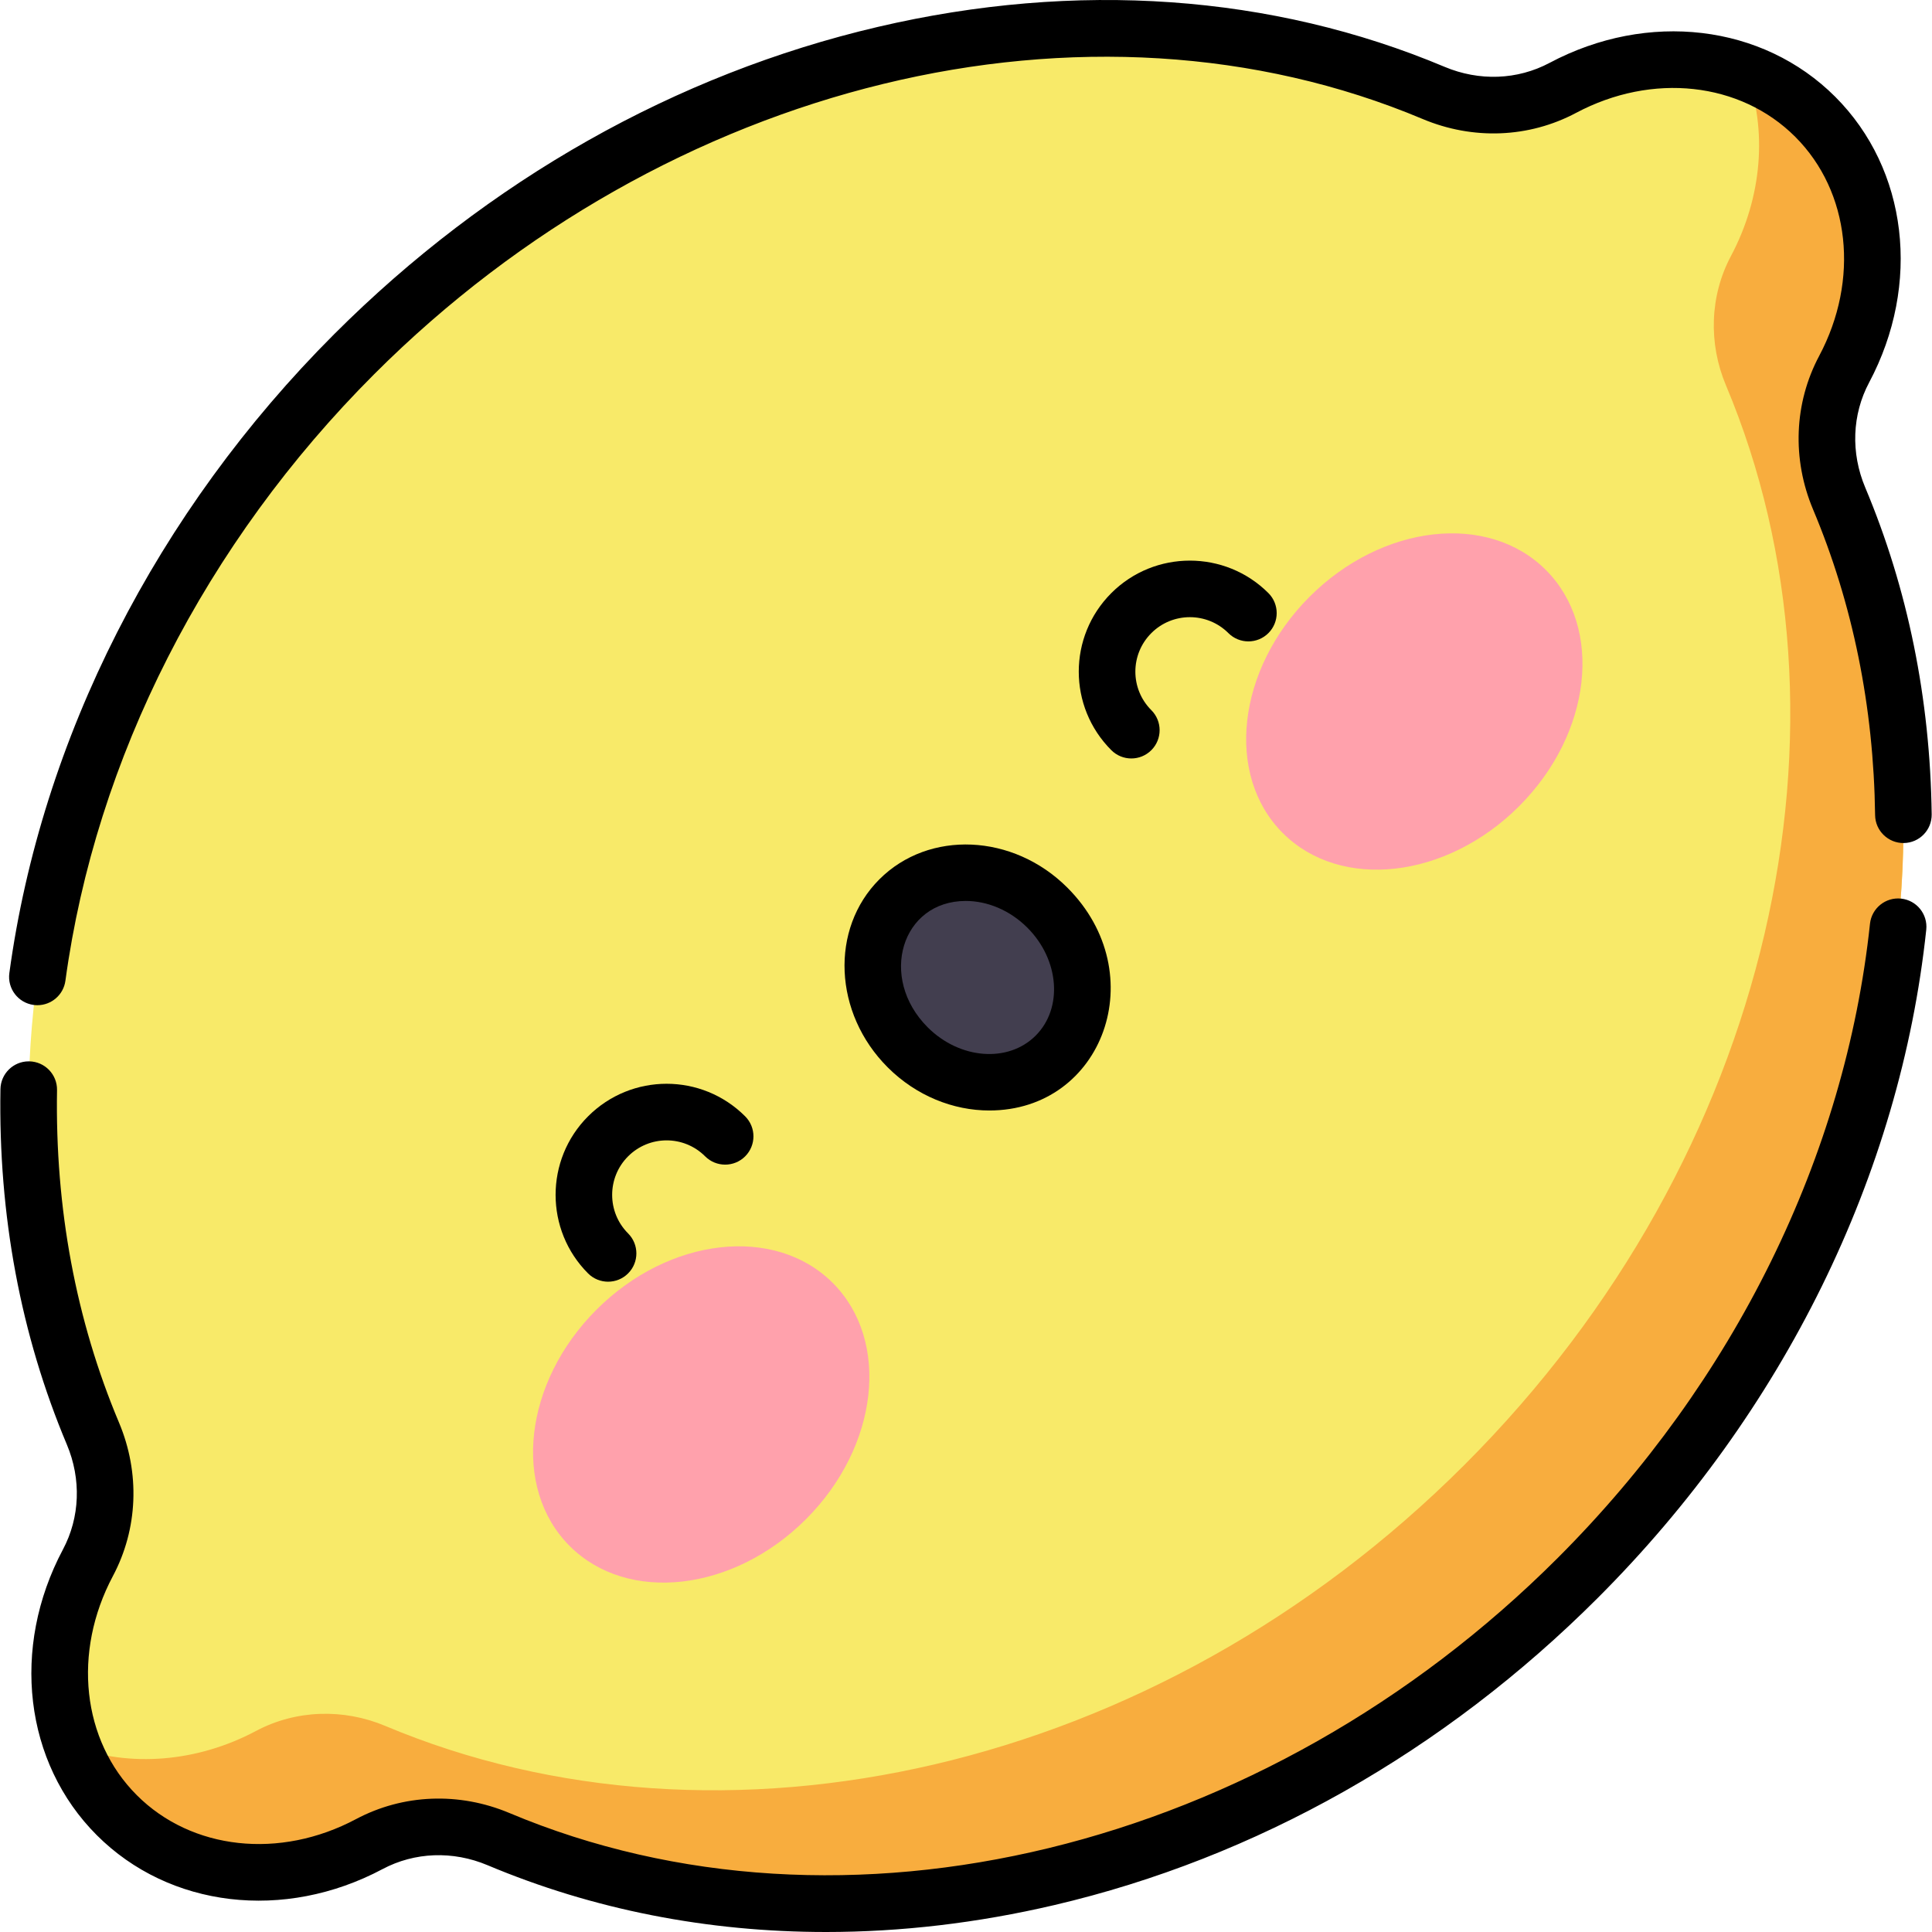
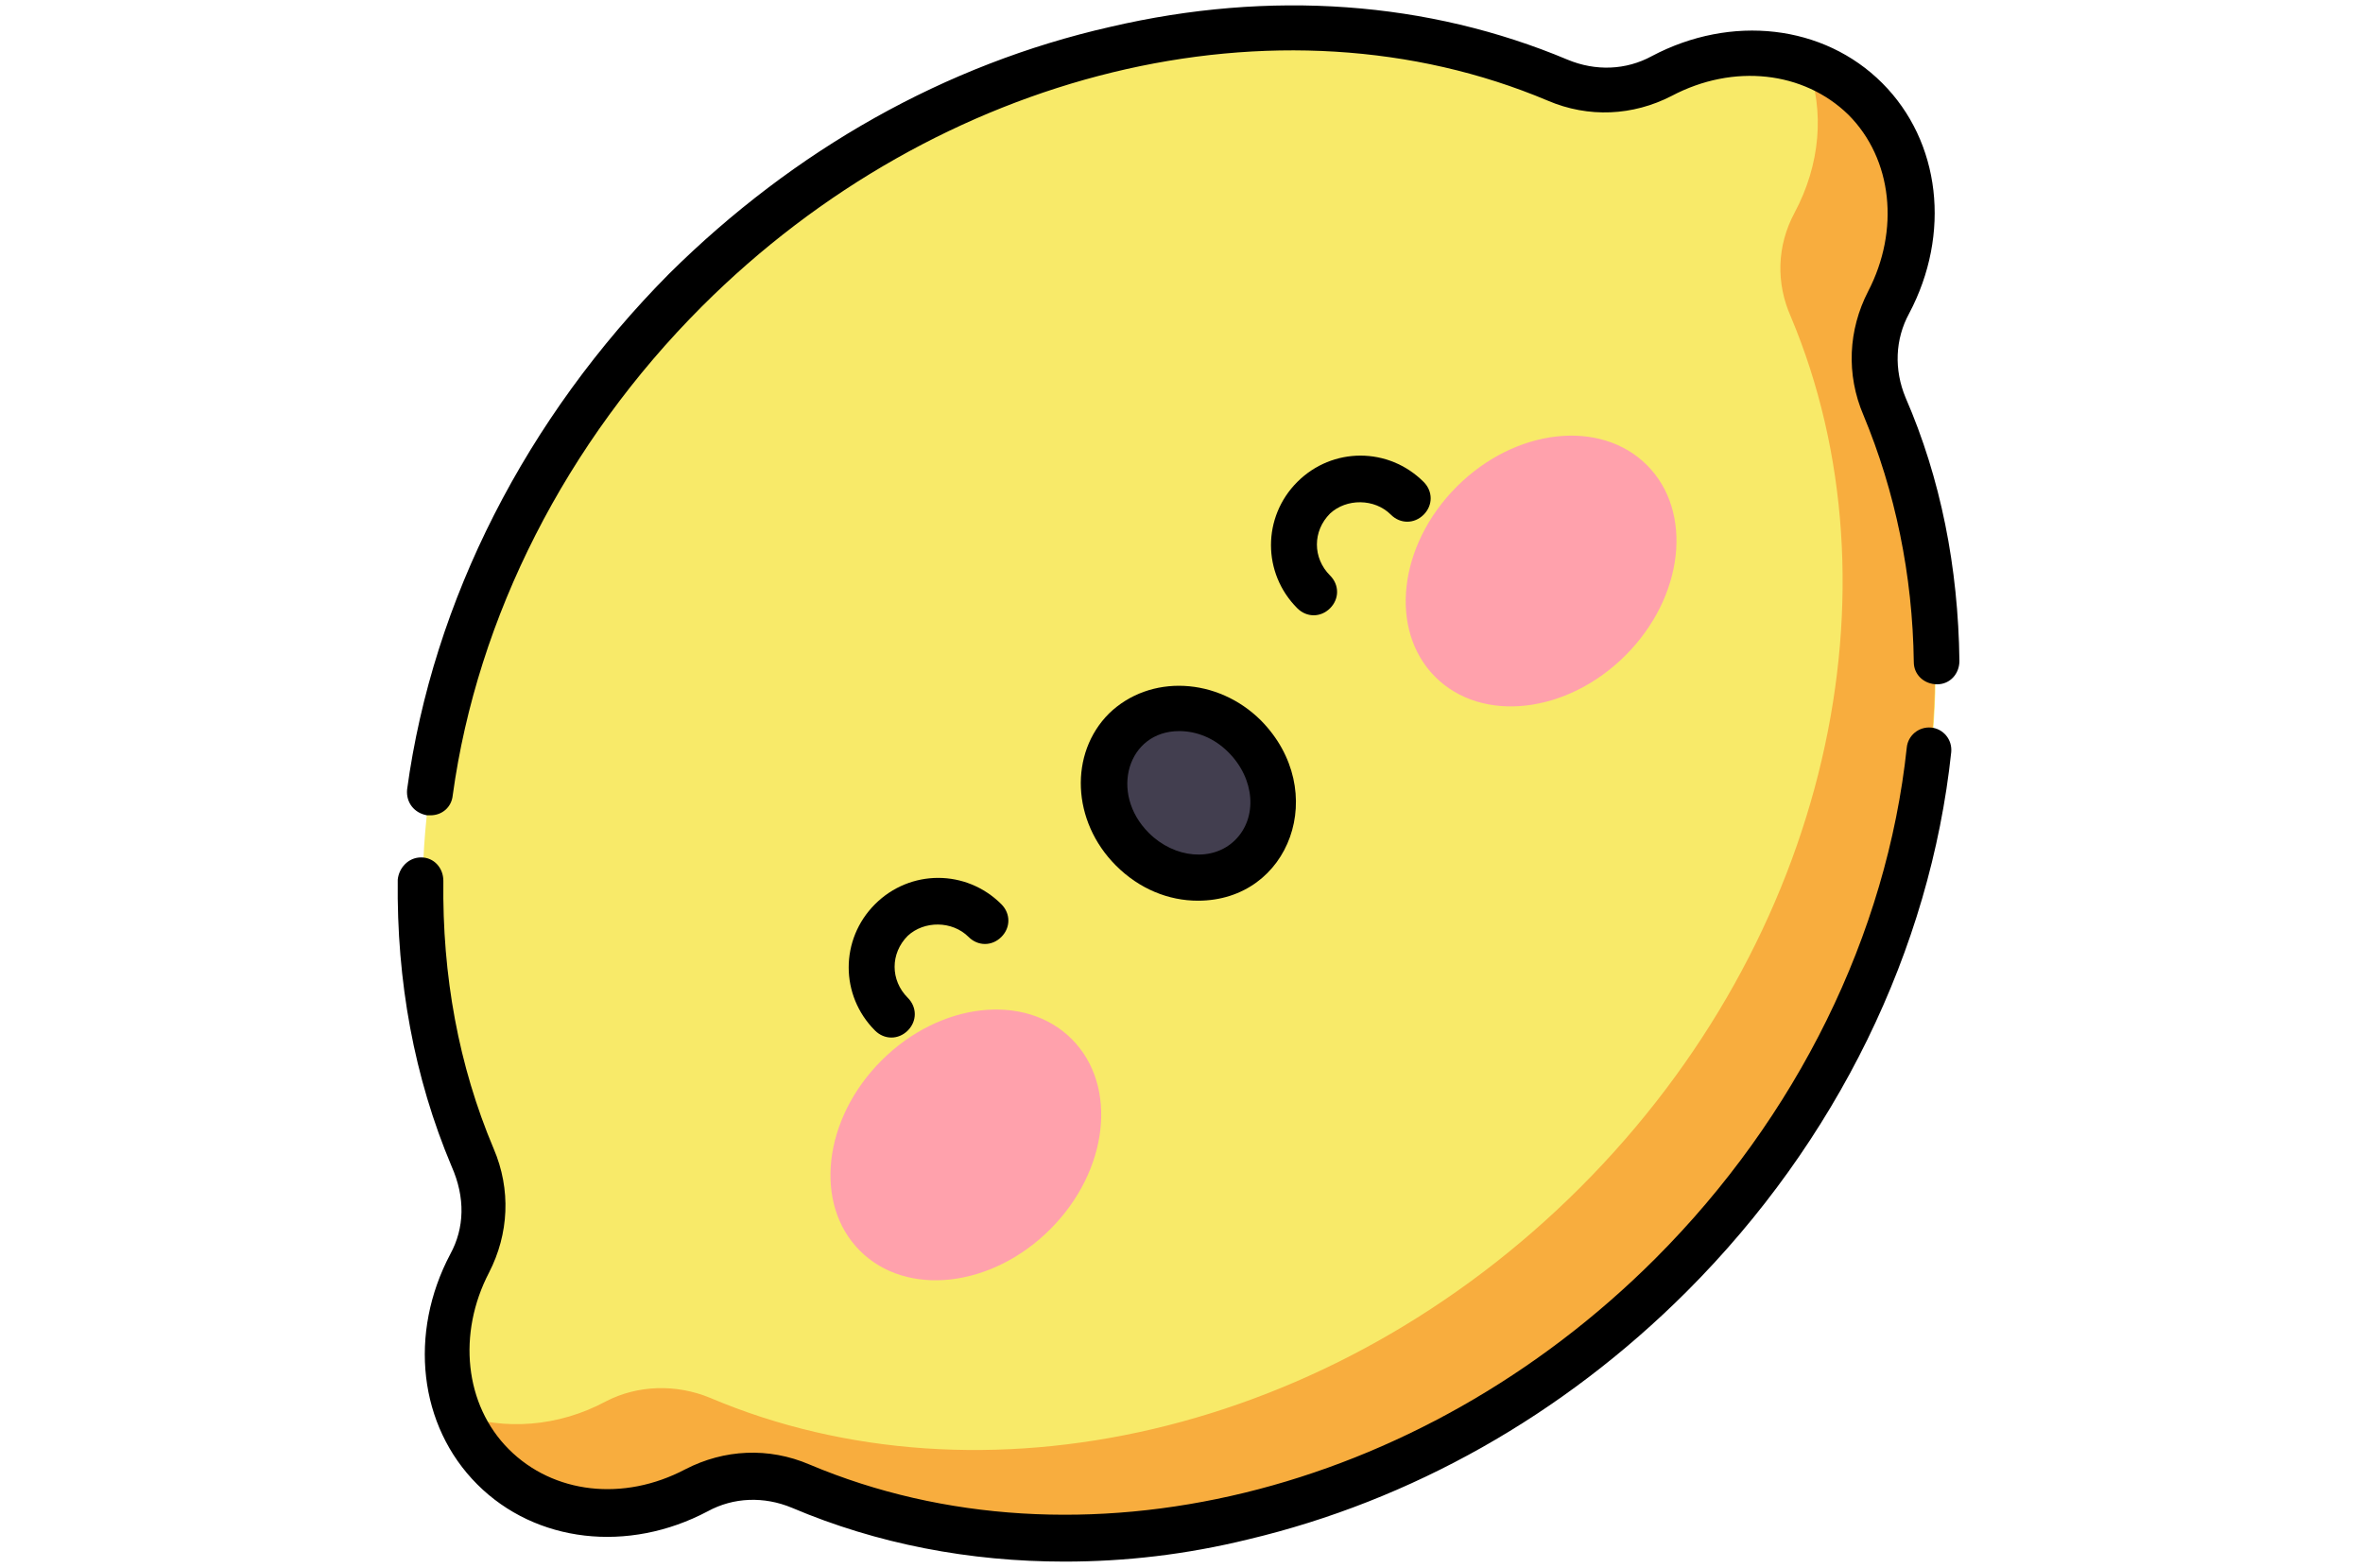
- <svg xmlns="http://www.w3.org/2000/svg" id="Capa_1" enable-background="new 0 0 512.129 512.129" height="512" viewBox="0 0 512.129 512.129" width="512">
+ <svg xmlns="http://www.w3.org/2000/svg" version="1.1" id="Calque_1" x="0px" y="0px" viewBox="0 0 202 134" style="enable-background:new 0 0 202 134;" xml:space="preserve">
+   <style type="text/css">
+ 	.st0{fill:#F8EA69;}
+ 	.st1{fill:#F8AD3E;}
+ 	.st2{fill:#FFA1AC;}
+ 	.st3{fill:#423E4F;}
+ </style>
  <g>
    <g>
-       <path d="m487.504 132.128c-4.651-11.054-4.307-23.661 1.325-34.249 11.965-22.492 9.664-49.596-7.66-66.919-17.324-17.324-44.427-19.625-66.919-7.66-10.588 5.632-23.195 5.976-34.249 1.325-88.898-37.405-204.005-12.857-286.119 69.257s-106.662 197.221-69.257 286.118c4.651 11.054 4.307 23.662-1.325 34.25-11.965 22.492-9.664 49.596 7.66 66.919 17.324 17.324 44.427 19.625 66.919 7.66 10.588-5.632 23.195-5.976 34.249-1.325 88.897 37.404 204.004 12.857 286.118-69.257s106.663-197.221 69.258-286.119z" fill="#f8ea69" />
-       <path d="m487.504 132.128c-4.651-11.054-4.307-23.661 1.325-34.249 11.965-22.492 9.664-49.596-7.66-66.919-5.313-5.313-11.548-9.206-18.285-11.715 5.672 15.231 4.24 33.04-4.055 48.634-5.632 10.588-5.976 23.195-1.325 34.249 37.405 88.897 12.857 204.004-69.257 286.119s-197.221 106.662-286.118 69.257c-11.054-4.651-23.661-4.308-34.249 1.325-15.594 8.295-33.403 9.727-48.634 4.055 2.509 6.737 6.402 12.973 11.715 18.285 17.324 17.324 44.427 19.625 66.919 7.66 10.588-5.632 23.195-5.976 34.249-1.325 88.897 37.404 204.004 12.857 286.118-69.257s106.662-197.221 69.257-286.119z" fill="#f8ad3e" />
+       <path class="st0" d="M161,34.8c-1.2-2.9-1.1-6.2,0.3-8.9c3.1-5.9,2.5-12.9-2-17.4c-4.5-4.5-11.6-5.1-17.4-2    c-2.8,1.5-6,1.6-8.9,0.3C109.9-3,80,3.4,58.6,24.8s-27.8,51.3-18,74.4c1.2,2.9,1.1,6.2-0.3,8.9c-3.1,5.9-2.5,12.9,2,17.4    c4.5,4.5,11.6,5.1,17.4,2c2.8-1.5,6-1.6,8.9-0.3c23.1,9.7,53.1,3.3,74.4-18S170.8,57.9,161,34.8L161,34.8z" />
+       <path class="st1" d="M161,34.8c-1.2-2.9-1.1-6.2,0.3-8.9c3.1-5.9,2.5-12.9-2-17.4c-1.4-1.4-3-2.4-4.8-3c1.5,4,1.1,8.6-1.1,12.7    c-1.5,2.8-1.6,6-0.3,8.9c9.7,23.1,3.3,53.1-18,74.4s-51.3,27.8-74.4,18c-2.9-1.2-6.2-1.1-8.9,0.3c-4.1,2.2-8.7,2.5-12.7,1.1    c0.7,1.8,1.7,3.4,3,4.8c4.5,4.5,11.6,5.1,17.4,2c2.8-1.5,6-1.6,8.9-0.3c23.1,9.7,53.1,3.3,74.4-18S170.8,57.9,161,34.8L161,34.8z" />
      <g>
-         <ellipse cx="185.934" cy="374.962" fill="#ffa1ac" rx="49.319" ry="39.275" transform="matrix(.707 -.707 .707 .707 -210.68 241.299)" />
-         <ellipse cx="374.962" cy="185.934" fill="#ffa1ac" rx="49.319" ry="39.275" transform="matrix(.707 -.707 .707 .707 -21.651 319.597)" />
-         <ellipse cx="259.11" cy="259.11" fill="#423e4f" rx="26.18" ry="29.295" transform="matrix(.707 -.707 .707 .707 -107.327 259.112)" />
+         <ellipse transform="matrix(0.7071 -0.7071 0.7071 0.7071 -45.0677 87.0586)" class="st2" cx="82.6" cy="97.9" rx="12.8" ry="10.2" />
+         <ellipse transform="matrix(0.7071 -0.7071 0.7071 0.7071 4.1084 107.4343)" class="st2" cx="131.7" cy="48.8" rx="12.8" ry="10.2" />
+         <ellipse transform="matrix(0.7071 -0.7071 0.7071 0.7071 -18.18 91.6955)" class="st3" cx="101.6" cy="67.8" rx="6.8" ry="7.6" />
      </g>
    </g>
    <g>
-       <path d="m8.897 266.385c.344.046.685.069 1.021.069 3.693 0 6.91-2.728 7.422-6.489 8.025-58.922 37.094-116.022 81.853-160.781 77.708-77.706 189.39-104.891 277.907-67.646 13.357 5.62 28.184 5.031 40.68-1.616 20.206-10.749 43.552-8.2 58.094 6.341 14.542 14.542 17.09 37.888 6.342 58.094-6.647 12.496-7.236 27.324-1.617 40.68 10.538 25.045 16.072 52.308 16.448 81.033.054 4.142 3.474 7.453 7.598 7.401 4.142-.054 7.456-3.456 7.401-7.598-.401-30.666-6.33-59.82-17.621-86.654-3.863-9.182-3.487-19.321 1.034-27.818 13.867-26.068 10.258-56.508-8.979-75.745s-49.679-22.845-75.745-8.978c-8.498 4.52-18.637 4.896-27.818 1.033-45.677-19.219-97.622-22.877-150.219-10.58-53.504 12.509-103.336 40.673-144.111 81.448-47.063 47.063-77.645 107.211-86.109 169.363-.559 4.104 2.315 7.884 6.419 8.443z" />
-       <path d="m16.686 410.728c-13.867 26.068-10.258 56.507 8.979 75.744s49.677 22.845 75.745 8.979c8.498-4.52 18.636-4.897 27.818-1.033 27.993 11.778 58.332 17.713 89.741 17.711 19.841 0 40.115-2.37 60.478-7.13 53.504-12.509 103.336-40.673 144.111-81.448 49.218-49.218 80.132-112.112 87.048-177.098.438-4.119-2.545-7.813-6.665-8.251-4.108-.438-7.813 2.545-8.251 6.665-6.554 61.586-35.938 121.277-82.738 168.078-77.707 77.707-189.389 104.892-277.907 67.648-13.355-5.62-28.183-5.031-40.68 1.616-20.206 10.749-43.552 8.2-58.094-6.342s-17.09-37.888-6.342-58.093c6.647-12.496 7.236-27.323 1.617-40.68-11.429-27.163-16.957-56.814-16.429-88.129.07-4.142-3.231-7.556-7.373-7.625-.043 0-.086-.001-.129-.001-4.083 0-7.427 3.275-7.497 7.374-.563 33.411 5.358 65.104 17.601 94.199 3.864 9.179 3.488 19.318-1.033 27.816z" />
-       <path d="m233.1 233.092c-13.132 13.132-12.144 35.487 2.203 49.833 7.59 7.59 17.419 11.44 26.941 11.44 30.213 0 43.455-36.306 20.689-59.071-14.346-14.346-36.701-15.335-49.833-2.202zm41.43 41.429c-7.283 7.283-20.122 6.295-28.621-2.203-13.132-13.131-6.948-33.497 10.09-33.497 5.657 0 11.65 2.402 16.328 7.08 8.498 8.498 9.486 21.337 2.203 28.62z" />
-       <path d="m186.919 306.521c2.929 2.929 7.678 2.928 10.606 0 2.929-2.929 2.929-7.678 0-10.607-11.506-11.506-30.131-11.508-41.639 0-11.48 11.479-11.48 30.159 0 41.639 2.927 2.928 7.677 2.93 10.606 0 2.929-2.929 2.929-7.678 0-10.607-5.631-5.631-5.631-14.794 0-20.426 5.645-5.643 14.782-5.644 20.427.001z" />
-       <path d="m325.619 167.822c2.929 2.929 7.678 2.929 10.606 0 2.929-2.929 2.929-7.678 0-10.607-11.48-11.479-30.16-11.479-41.639 0-11.506 11.506-11.508 30.131 0 41.639 2.928 2.929 7.677 2.929 10.606 0s2.929-7.678 0-10.606c-5.643-5.643-5.645-14.781 0-20.426 5.632-5.632 14.795-5.632 20.427 0z" />
+       <path d="M36.5,69.7c0.1,0,0.2,0,0.3,0c1,0,1.8-0.7,1.9-1.7c2.1-15.3,9.7-30.2,21.3-41.8C80.2,6,109.3-1.1,132.3,8.6    c3.5,1.5,7.3,1.3,10.6-0.4c5.3-2.8,11.3-2.1,15.1,1.6c3.8,3.8,4.4,9.9,1.7,15.1c-1.7,3.3-1.9,7.1-0.4,10.6    c2.7,6.5,4.2,13.6,4.3,21.1c0,1.1,0.9,1.9,2,1.9c1.1,0,1.9-0.9,1.9-2c-0.1-8-1.6-15.6-4.6-22.5c-1-2.4-0.9-5,0.3-7.2    c3.6-6.8,2.7-14.7-2.3-19.7c-5-5-12.9-5.9-19.7-2.3c-2.2,1.2-4.8,1.3-7.2,0.3c-11.9-5-25.4-6-39.1-2.8    C80.8,5.5,67.9,12.8,57.2,23.4C45,35.7,37,51.3,34.8,67.5C34.7,68.6,35.4,69.5,36.5,69.7L36.5,69.7z" />
+       <path d="M38.5,107.2c-3.6,6.8-2.7,14.7,2.3,19.7c5,5,12.9,5.9,19.7,2.3c2.2-1.2,4.8-1.3,7.2-0.3c7.3,3.1,15.2,4.6,23.3,4.6    c5.2,0,10.4-0.6,15.7-1.9c13.9-3.3,26.9-10.6,37.5-21.2c12.8-12.8,20.8-29.2,22.6-46.1c0.1-1.1-0.7-2-1.7-2.1    c-1.1-0.1-2,0.7-2.1,1.7c-1.7,16-9.4,31.6-21.5,43.7c-20.2,20.2-49.3,27.3-72.3,17.6c-3.5-1.5-7.3-1.3-10.6,0.4    c-5.3,2.8-11.3,2.1-15.1-1.7s-4.4-9.9-1.7-15.1c1.7-3.3,1.9-7.1,0.4-10.6c-3-7.1-4.4-14.8-4.3-22.9c0-1.1-0.8-2-1.9-2c0,0,0,0,0,0    c-1.1,0-1.9,0.9-2,1.9c-0.1,8.7,1.4,16.9,4.6,24.5C39.8,102.4,39.7,105,38.5,107.2L38.5,107.2z" />
+       <path d="M94.8,61c-3.4,3.4-3.2,9.2,0.6,13c2,2,4.5,3,7,3c7.9,0,11.3-9.4,5.4-15.4C104.1,57.9,98.3,57.6,94.8,61z M105.6,71.8    c-1.9,1.9-5.2,1.6-7.4-0.6c-3.4-3.4-1.8-8.7,2.6-8.7c1.5,0,3,0.6,4.2,1.8C107.3,66.6,107.5,69.9,105.6,71.8z" />
+       <path d="M82.8,80.1c0.8,0.8,2,0.8,2.8,0c0.8-0.8,0.8-2,0-2.8c-3-3-7.8-3-10.8,0c-3,3-3,7.8,0,10.8c0.8,0.8,2,0.8,2.8,0    c0.8-0.8,0.8-2,0-2.8c-1.5-1.5-1.5-3.8,0-5.3C79,78.7,81.4,78.7,82.8,80.1L82.8,80.1z" />
+       <path d="M118.9,44c0.8,0.8,2,0.8,2.8,0c0.8-0.8,0.8-2,0-2.8c-3-3-7.8-3-10.8,0c-3,3-3,7.8,0,10.8c0.8,0.8,2,0.8,2.8,0    c0.8-0.8,0.8-2,0-2.8c-1.5-1.5-1.5-3.8,0-5.3C115.1,42.6,117.5,42.6,118.9,44L118.9,44z" />
    </g>
  </g>
</svg>
